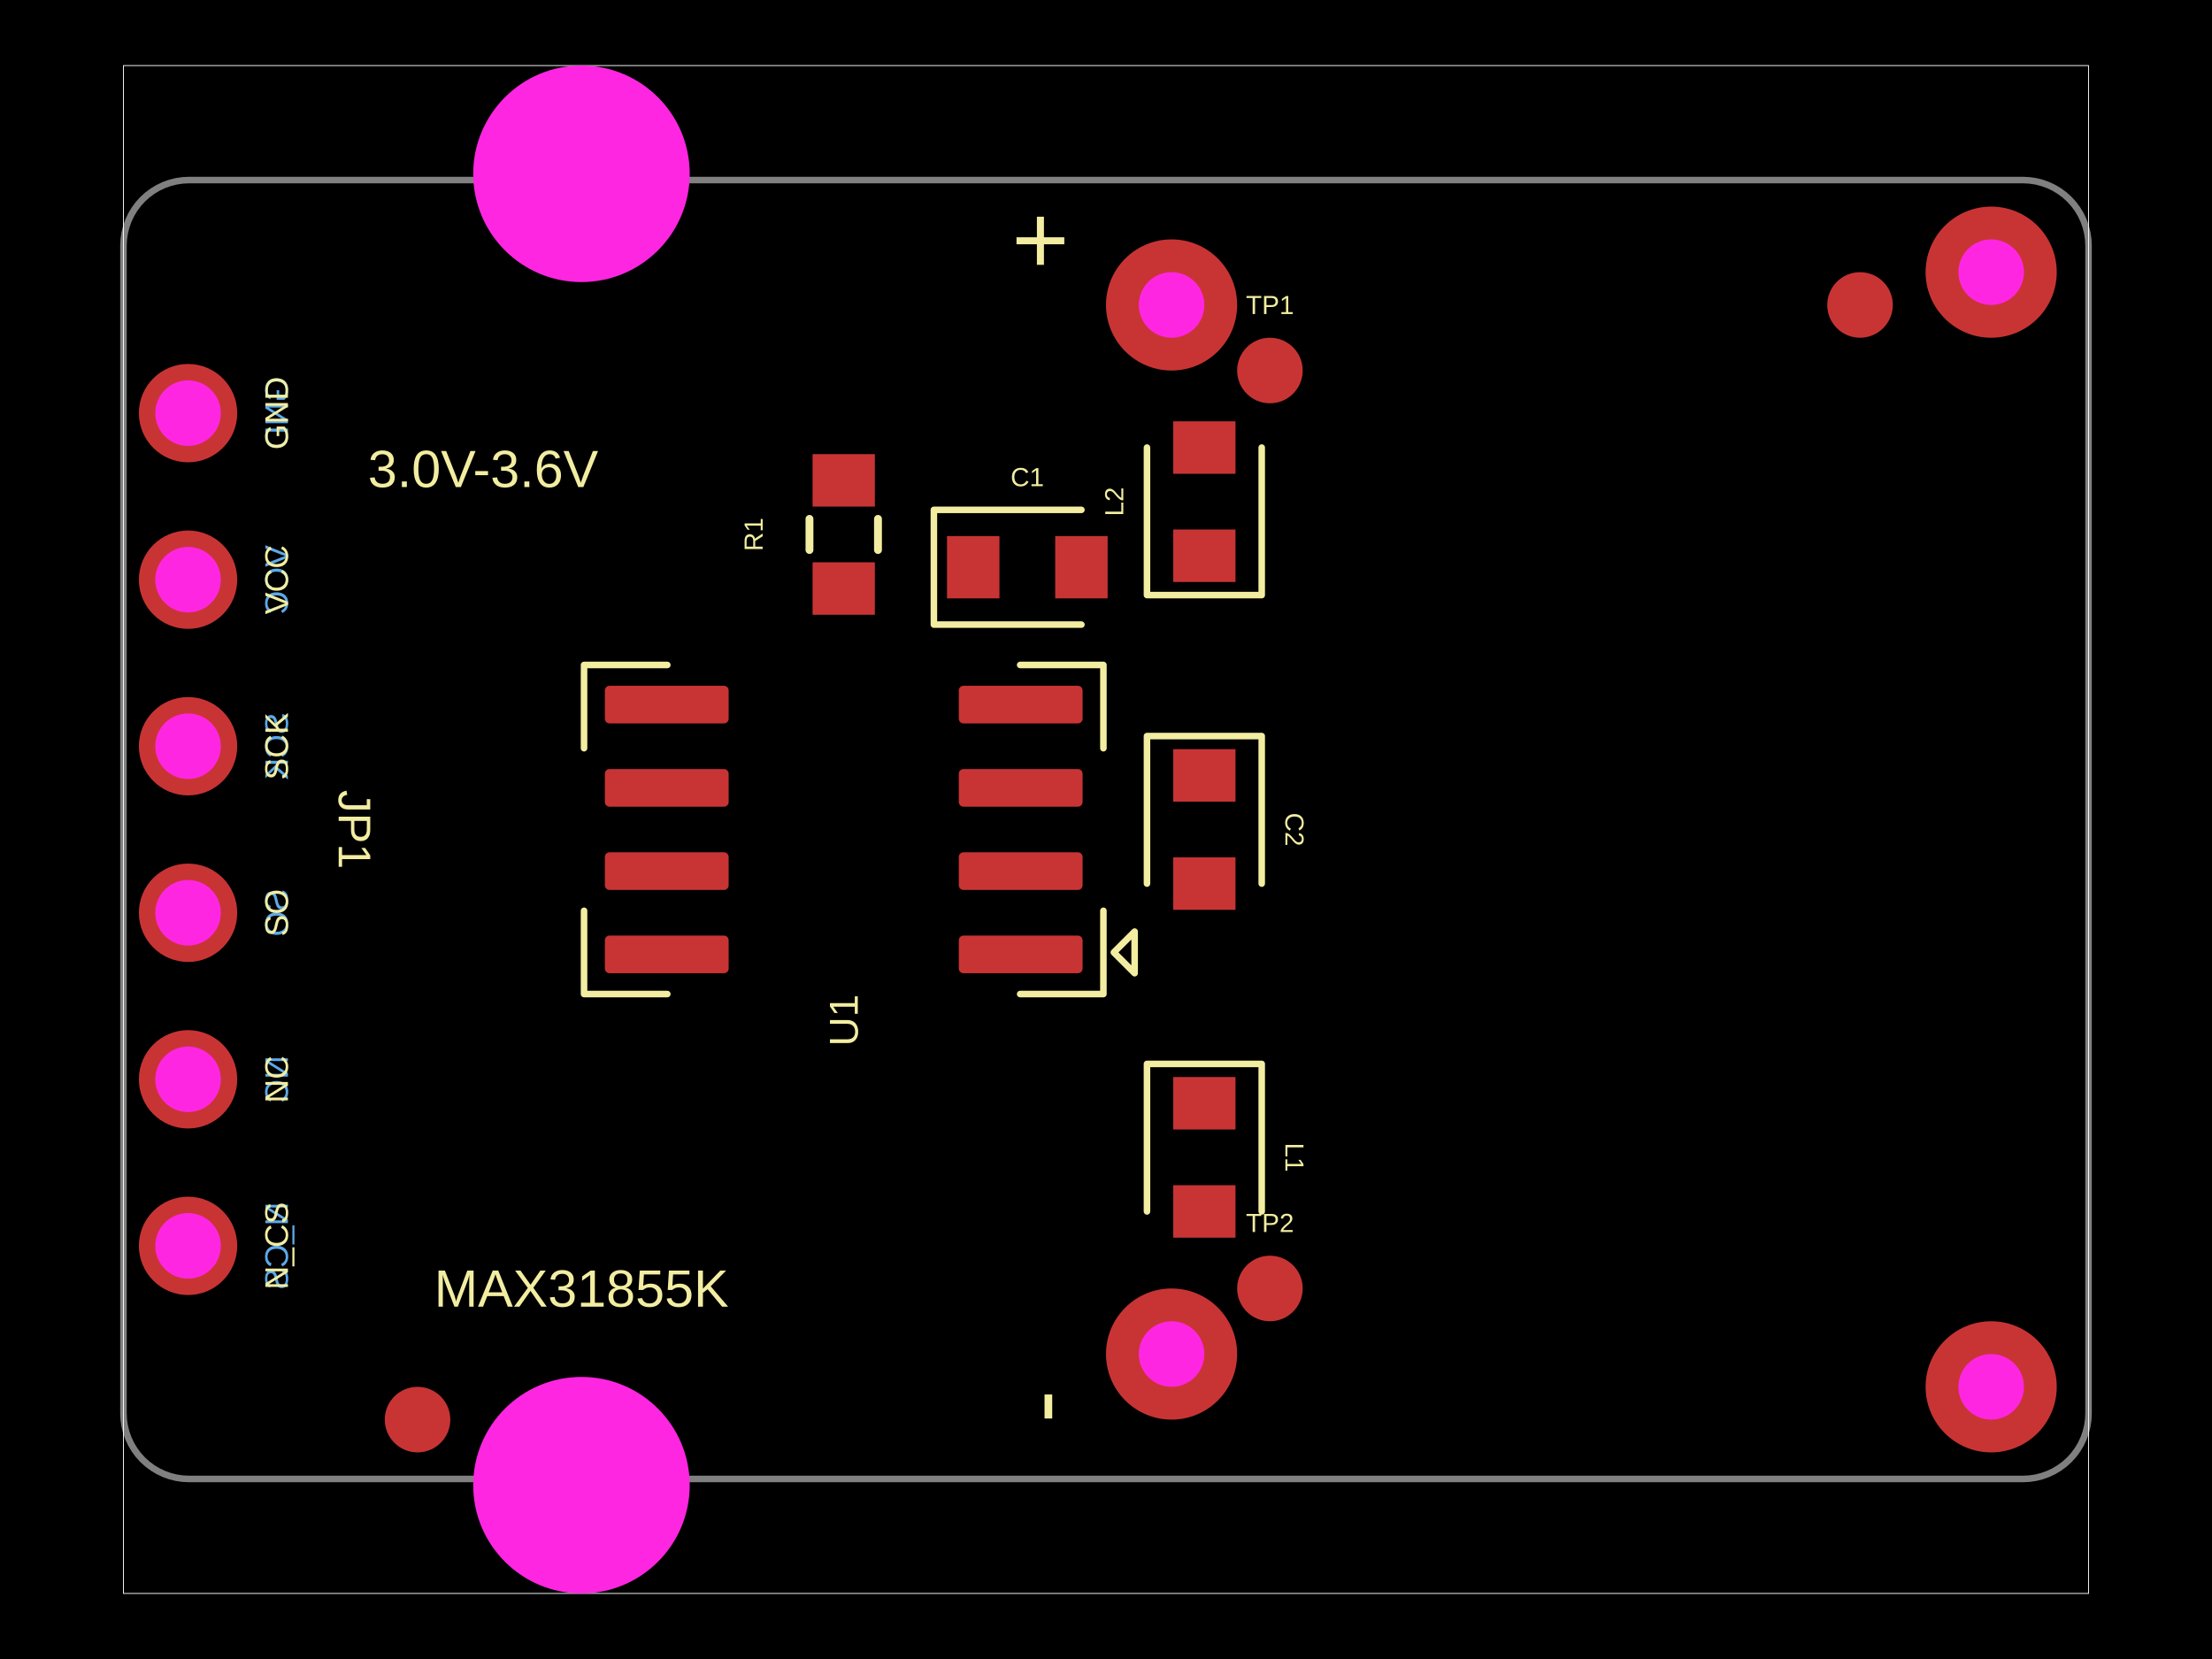
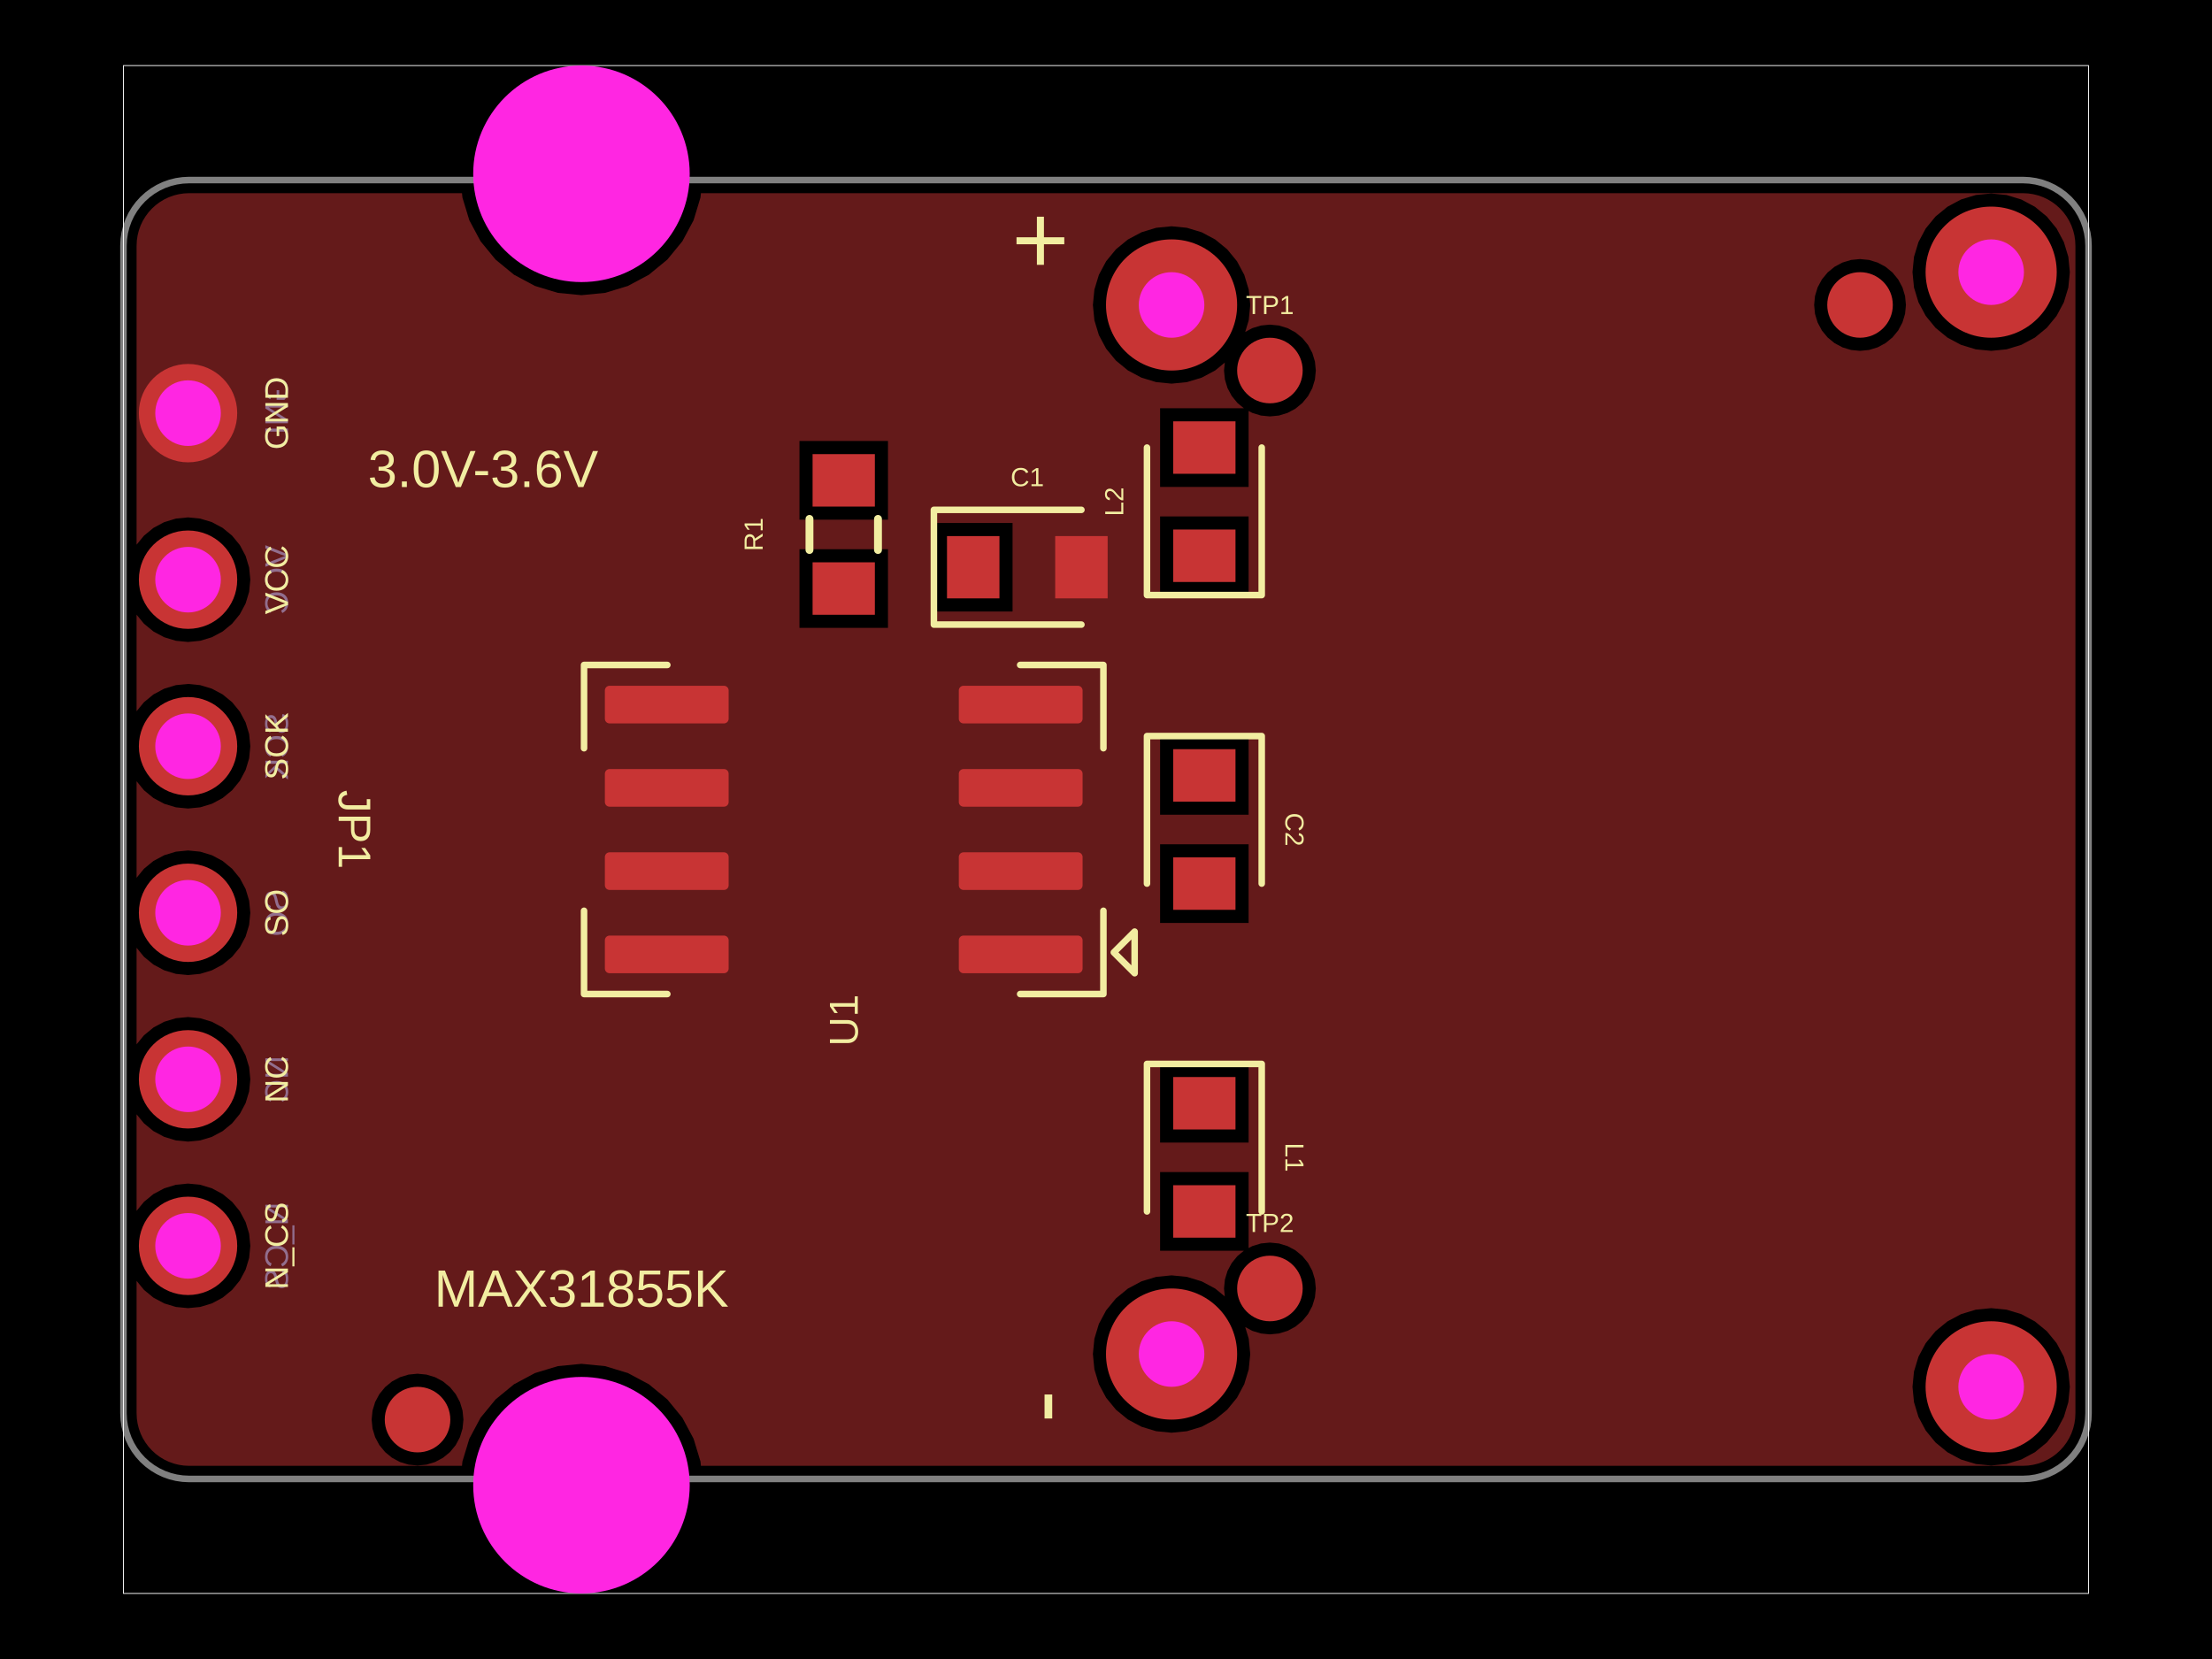
<svg xmlns="http://www.w3.org/2000/svg" width="800" height="600">
  <style />
  <rect class="boundary" x="0" y="0" fill="#000" width="800" height="600" data-type="pcb_background" data-pcb-layer="global" />
  <rect class="pcb-boundary" fill="none" stroke="#fff" stroke-width="0.3" x="44.653" y="23.714" width="710.695" height="552.573" data-type="pcb_boundary" data-pcb-layer="global" />
  <path class="pcb-board" d="M 68.366 534.883 L 731.634 534.883 L 733.958 534.768 L 736.26 534.427 L 738.518 533.862 L 740.709 533.078 L 742.812 532.083 L 744.808 530.886 L 746.678 529.5 L 748.402 527.937 L 749.965 526.213 L 751.351 524.344 L 752.547 522.348 L 753.542 520.244 L 754.326 518.053 L 754.892 515.795 L 755.233 513.493 L 755.347 511.169 L 755.347 88.831 L 755.233 86.507 L 754.892 84.205 L 754.326 81.947 L 753.542 79.756 L 752.547 77.652 L 751.351 75.656 L 749.965 73.787 L 748.402 72.063 L 746.678 70.5 L 744.808 69.114 L 742.812 67.917 L 740.709 66.922 L 738.518 66.138 L 736.26 65.573 L 733.958 65.232 L 731.634 65.117 L 68.366 65.117 L 66.042 65.232 L 63.74 65.573 L 61.482 66.138 L 59.291 66.922 L 57.188 67.917 L 55.192 69.114 L 53.322 70.5 L 51.598 72.063 L 50.035 73.787 L 48.649 75.656 L 47.453 77.652 L 46.458 79.756 L 45.674 81.947 L 45.108 84.205 L 44.767 86.507 L 44.653 88.831 L 44.653 511.169 L 44.767 513.493 L 45.108 515.795 L 45.674 518.053 L 46.458 520.244 L 47.453 522.348 L 48.649 524.344 L 50.035 526.213 L 51.598 527.937 L 53.322 529.5 L 55.192 530.886 L 57.188 532.083 L 59.291 533.078 L 61.482 533.862 L 63.74 534.427 L 66.042 534.768 L 68.366 534.883 Z" fill="none" stroke="rgba(255, 255, 255, 0.5)" stroke-width="2.371" data-type="pcb_board" data-pcb-layer="board" />
  <text x="0" y="0" dx="0" dy="0" fill="#5da9e9" font-family="Arial, sans-serif" font-size="11.857" text-anchor="middle" dominant-baseline="central" transform="matrix(-6.123233995736766e-17,1,1,6.123233995736766e-17,100.0237,149.419)" class="pcb-silkscreen-text pcb-silkscreen-bottom" data-pcb-silkscreen-text-id="pcb_silkscreen_text_3" stroke="none" data-type="pcb_silkscreen_text" data-pcb-layer="bottom">GND</text>
  <text x="0" y="0" dx="0" dy="0" fill="#5da9e9" font-family="Arial, sans-serif" font-size="11.857" text-anchor="middle" dominant-baseline="central" transform="matrix(-6.123233995736766e-17,1,1,6.123233995736766e-17,100.0237,209.6514)" class="pcb-silkscreen-text pcb-silkscreen-bottom" data-pcb-silkscreen-text-id="pcb_silkscreen_text_5" stroke="none" data-type="pcb_silkscreen_text" data-pcb-layer="bottom">VCC</text>
  <text x="0" y="0" dx="0" dy="0" fill="#5da9e9" font-family="Arial, sans-serif" font-size="11.857" text-anchor="middle" dominant-baseline="central" transform="matrix(-6.123233995736766e-17,1,1,6.123233995736766e-17,100.0237,269.8838)" class="pcb-silkscreen-text pcb-silkscreen-bottom" data-pcb-silkscreen-text-id="pcb_silkscreen_text_7" stroke="none" data-type="pcb_silkscreen_text" data-pcb-layer="bottom">SCK</text>
  <text x="0" y="0" dx="0" dy="0" fill="#5da9e9" font-family="Arial, sans-serif" font-size="11.857" text-anchor="middle" dominant-baseline="central" transform="matrix(-6.123233995736766e-17,1,1,6.123233995736766e-17,100.0237,330.1162)" class="pcb-silkscreen-text pcb-silkscreen-bottom" data-pcb-silkscreen-text-id="pcb_silkscreen_text_9" stroke="none" data-type="pcb_silkscreen_text" data-pcb-layer="bottom">SO</text>
  <text x="0" y="0" dx="0" dy="0" fill="#5da9e9" font-family="Arial, sans-serif" font-size="11.857" text-anchor="middle" dominant-baseline="central" transform="matrix(-6.123233995736766e-17,1,1,6.123233995736766e-17,100.0237,390.3486)" class="pcb-silkscreen-text pcb-silkscreen-bottom" data-pcb-silkscreen-text-id="pcb_silkscreen_text_11" stroke="none" data-type="pcb_silkscreen_text" data-pcb-layer="bottom">NC</text>
  <text x="0" y="0" dx="0" dy="0" fill="#5da9e9" font-family="Arial, sans-serif" font-size="11.857" text-anchor="middle" dominant-baseline="central" transform="matrix(-6.123233995736766e-17,1,1,6.123233995736766e-17,100.0237,450.581)" class="pcb-silkscreen-text pcb-silkscreen-bottom" data-pcb-silkscreen-text-id="pcb_silkscreen_text_13" stroke="none" data-type="pcb_silkscreen_text" data-pcb-layer="bottom">N_CS</text>
  <rect class="pcb-pad" fill="rgb(200, 52, 52)" x="342.495" y="193.882" width="18.971" height="22.528" data-type="pcb_smtpad" data-pcb-layer="top" data-pad-name="C1.pin1" data-pad-net-name="VCC" />
  <rect class="pcb-pad" fill="rgb(200, 52, 52)" x="381.622" y="193.882" width="18.971" height="22.528" data-type="pcb_smtpad" data-pcb-layer="top" data-pad-name="C1.pin2" data-pad-net-name="GND" />
  <rect class="pcb-pad" fill="rgb(200, 52, 52)" x="424.306" y="270.951" width="22.528" height="18.971" data-type="pcb_smtpad" data-pcb-layer="top" data-pad-name="C2.pin1" />
  <rect class="pcb-pad" fill="rgb(200, 52, 52)" x="424.306" y="310.078" width="22.528" height="18.971" data-type="pcb_smtpad" data-pcb-layer="top" data-pad-name="C2.pin2" />
  <rect class="pcb-pad" fill="rgb(200, 52, 52)" x="-22.386" y="-6.806" width="44.771" height="13.612" transform="translate(369.1487 345.1743) rotate(-180)" data-type="pcb_smtpad" data-pcb-layer="top" data-pad-name="U1.GND" data-pad-net-name="GND" rx="1.701" ry="1.701" />
  <rect class="pcb-pad" fill="rgb(200, 52, 52)" x="-22.386" y="-6.806" width="44.771" height="13.612" transform="translate(369.1487 315.0581) rotate(-180)" data-type="pcb_smtpad" data-pcb-layer="top" data-pad-name="U1.T_NEG" rx="1.701" ry="1.701" />
  <rect class="pcb-pad" fill="rgb(200, 52, 52)" x="-22.386" y="-6.806" width="44.771" height="13.612" transform="translate(369.1487 284.9419) rotate(-180)" data-type="pcb_smtpad" data-pcb-layer="top" data-pad-name="U1.T_POS" rx="1.701" ry="1.701" />
  <rect class="pcb-pad" fill="rgb(200, 52, 52)" x="-22.386" y="-6.806" width="44.771" height="13.612" transform="translate(369.1487 254.8257) rotate(-180)" data-type="pcb_smtpad" data-pcb-layer="top" data-pad-name="U1.VCC" data-pad-net-name="VCC" rx="1.701" ry="1.701" />
  <rect class="pcb-pad" fill="rgb(200, 52, 52)" x="-22.386" y="-6.806" width="44.771" height="13.612" transform="translate(241.143 254.8257) rotate(-180)" data-type="pcb_smtpad" data-pcb-layer="top" data-pad-name="U1.SCK" rx="1.701" ry="1.701" />
  <rect class="pcb-pad" fill="rgb(200, 52, 52)" x="-22.386" y="-6.806" width="44.771" height="13.612" transform="translate(241.143 284.9419) rotate(-180)" data-type="pcb_smtpad" data-pcb-layer="top" data-pad-name="U1.CS" rx="1.701" ry="1.701" />
  <rect class="pcb-pad" fill="rgb(200, 52, 52)" x="-22.386" y="-6.806" width="44.771" height="13.612" transform="translate(241.143 315.0581) rotate(-180)" data-type="pcb_smtpad" data-pcb-layer="top" data-pad-name="U1.SO" rx="1.701" ry="1.701" />
  <rect class="pcb-pad" fill="rgb(200, 52, 52)" x="-22.386" y="-6.806" width="44.771" height="13.612" transform="translate(241.143 345.1743) rotate(-180)" data-type="pcb_smtpad" data-pcb-layer="top" data-pad-name="U1.DNC" rx="1.701" ry="1.701" />
  <circle class="pcb-pad" fill="rgb(200, 52, 52)" cx="459.284" cy="134.005" r="11.857" data-type="pcb_smtpad" data-pcb-layer="top" data-pad-name="TP1.pin1" />
  <circle class="pcb-pad" fill="rgb(200, 52, 52)" cx="459.284" cy="465.995" r="11.857" data-type="pcb_smtpad" data-pcb-layer="top" data-pad-name="TP2.pin1" />
  <rect class="pcb-pad" fill="rgb(200, 52, 52)" x="424.306" y="389.519" width="22.528" height="18.971" data-type="pcb_smtpad" data-pcb-layer="top" data-pad-name="L1.pin1" />
  <rect class="pcb-pad" fill="rgb(200, 52, 52)" x="424.306" y="428.646" width="22.528" height="18.971" data-type="pcb_smtpad" data-pcb-layer="top" data-pad-name="L1.pin2" />
  <rect class="pcb-pad" fill="rgb(200, 52, 52)" x="424.306" y="191.511" width="22.528" height="18.971" data-type="pcb_smtpad" data-pcb-layer="top" data-pad-name="L2.pin1" />
  <rect class="pcb-pad" fill="rgb(200, 52, 52)" x="424.306" y="152.383" width="22.528" height="18.971" data-type="pcb_smtpad" data-pcb-layer="top" data-pad-name="L2.pin2" />
  <rect class="pcb-pad" fill="rgb(200, 52, 52)" x="293.882" y="203.367" width="22.528" height="18.971" data-type="pcb_smtpad" data-pcb-layer="top" data-pad-name="R1.pin1" />
  <rect class="pcb-pad" fill="rgb(200, 52, 52)" x="293.882" y="164.24" width="22.528" height="18.971" data-type="pcb_smtpad" data-pcb-layer="top" data-pad-name="R1.pin2" data-pad-net-name="VCC" />
  <circle class="pcb-pad" fill="rgb(200, 52, 52)" cx="151.008" cy="513.422" r="11.857" data-type="pcb_smtpad" data-pcb-layer="top" />
  <circle class="pcb-pad" fill="rgb(200, 52, 52)" cx="672.706" cy="110.292" r="11.857" data-type="pcb_smtpad" data-pcb-layer="top" />
+   <path class="pcb-copper-pour pcb-copper-pour-brep" d="M 167.087 530.14 L 68.482 530.14 L 66.507 530.043 L 64.666 529.77 L 62.861 529.318 L 61.109 528.691 L 59.426 527.895 L 57.83 526.938 L 56.335 525.829 L 54.956 524.579 L 53.706 523.2 L 52.597 521.705 L 51.64 520.109 L 50.845 518.427 L 50.218 516.674 L 49.765 514.869 L 49.492 513.028 L 49.395 511.053 L 49.395 463.238 L 52.081 466.511 L 55.495 469.312 L 59.389 471.394 L 63.615 472.676 L 68.01 473.109 L 72.405 472.676 L 76.631 471.394 L 80.526 469.312 L 83.94 466.511 L 86.742 463.097 L 88.823 459.202 L 90.105 454.976 L 90.538 450.581 L 90.105 446.186 L 88.823 441.96 L 86.742 438.065 L 83.94 434.651 L 80.526 431.85 L 76.631 429.768 L 72.405 428.486 L 68.01 428.053 L 63.615 428.486 L 59.389 429.768 L 55.495 431.85 L 52.081 434.651 L 49.395 437.924 L 49.395 403.006 L 52.081 406.278 L 55.495 409.08 L 59.389 411.162 L 63.615 412.444 L 68.01 412.876 L 72.405 412.444 L 76.631 411.162 L 80.526 409.08 L 83.94 406.278 L 86.742 402.864 L 88.823 398.97 L 90.105 394.744 L 90.538 390.349 L 90.105 385.954 L 88.823 381.728 L 86.742 377.833 L 83.94 374.419 L 80.526 371.617 L 76.631 369.536 L 72.405 368.254 L 68.01 367.821 L 63.615 368.254 L 59.389 369.536 L 55.495 371.617 L 52.081 374.419 L 49.395 377.691 L 49.395 342.773 L 52.081 346.046 L 55.495 348.847 L 59.389 350.929 L 63.615 352.211 L 68.01 352.644 L 72.405 352.211 L 76.631 350.929 L 80.526 348.847 L 83.94 346.046 L 86.742 342.632 L 88.823 338.737 L 90.105 334.511 L 90.538 330.116 L 90.105 325.721 L 88.823 321.495 L 86.742 317.6 L 83.94 314.187 L 80.526 311.385 L 76.631 309.303 L 72.405 308.021 L 68.01 307.588 L 63.615 308.021 L 59.389 309.303 L 55.495 311.385 L 52.081 314.187 L 49.395 317.459 L 49.395 282.541 L 52.081 285.813 L 55.495 288.615 L 59.389 290.697 L 63.615 291.979 L 68.01 292.412 L 72.405 291.979 L 76.631 290.697 L 80.526 288.615 L 83.94 285.813 L 86.742 282.4 L 88.823 278.505 L 90.105 274.279 L 90.538 269.884 L 90.105 265.489 L 88.823 261.263 L 86.742 257.368 L 83.94 253.954 L 80.526 251.153 L 76.631 249.071 L 72.405 247.789 L 68.01 247.356 L 63.615 247.789 L 59.389 249.071 L 55.495 251.153 L 52.081 253.954 L 49.395 257.227 L 49.395 222.309 L 52.081 225.581 L 55.495 228.383 L 59.389 230.464 L 63.615 231.746 L 68.01 232.179 L 72.405 231.746 L 76.631 230.464 L 80.526 228.383 L 83.94 225.581 L 86.742 222.167 L 88.823 218.272 L 90.105 214.046 L 90.538 209.651 L 90.105 205.256 L 88.823 201.03 L 86.742 197.136 L 83.94 193.722 L 80.526 190.92 L 76.631 188.838 L 72.405 187.556 L 68.01 187.124 L 63.615 187.556 L 59.389 188.838 L 55.495 190.92 L 52.081 193.722 L 49.395 196.994 L 49.395 88.947 L 49.492 86.972 L 49.765 85.131 L 50.218 83.326 L 50.845 81.573 L 51.64 79.891 L 52.597 78.295 L 53.706 76.8 L 54.956 75.421 L 56.335 74.171 L 57.83 73.062 L 59.426 72.105 L 61.109 71.309 L 62.861 70.682 L 64.666 70.23 L 66.507 69.957 L 68.482 69.86 L 167.087 69.86 L 167.241 71.428 L 169.739 79.662 L 173.795 87.251 L 179.254 93.902 L 185.906 99.361 L 193.494 103.417 L 201.728 105.915 L 210.292 106.758 L 218.855 105.915 L 227.089 103.417 L 234.678 99.361 L 241.329 93.902 L 246.788 87.251 L 250.844 79.662 L 253.342 71.428 L 253.496 69.86 L 731.518 69.86 L 733.493 69.957 L 735.334 70.23 L 737.139 70.682 L 738.891 71.309 L 740.574 72.105 L 742.17 73.062 L 743.665 74.171 L 745.044 75.421 L 746.294 76.8 L 747.403 78.295 L 748.36 79.891 L 749.155 81.573 L 749.782 83.326 L 750.235 85.131 L 750.508 86.972 L 750.605 88.947 L 750.605 511.053 L 750.508 513.028 L 750.235 514.869 L 749.782 516.674 L 749.155 518.427 L 748.36 520.109 L 747.403 521.705 L 746.294 523.2 L 745.044 524.579 L 743.665 525.829 L 742.17 526.938 L 740.574 527.895 L 738.891 528.691 L 737.139 529.318 L 735.334 529.77 L 733.493 530.043 L 731.518 530.14 L 253.496 530.14 L 253.342 528.572 L 250.844 520.338 L 246.788 512.749 L 241.329 506.098 L 234.678 500.639 L 227.089 496.583 L 218.855 494.085 L 210.292 493.242 L 201.728 494.085 L 193.494 496.583 L 185.906 500.639 L 179.254 506.098 L 173.795 512.749 L 169.739 520.338 L 167.241 528.572 L 167.087 530.14 Z M 720.133 126.891 L 725.684 126.344 L 731.023 124.725 L 735.942 122.095 L 740.254 118.557 L 743.793 114.244 L 746.423 109.325 L 748.042 103.986 L 748.589 98.435 L 748.042 92.883 L 746.423 87.545 L 743.793 82.625 L 740.254 78.313 L 735.942 74.774 L 731.023 72.145 L 725.684 70.525 L 720.133 69.979 L 714.581 70.525 L 709.243 72.145 L 704.323 74.774 L 700.011 78.313 L 696.472 82.625 L 693.843 87.545 L 692.223 92.883 L 691.677 98.435 L 692.223 103.986 L 693.843 109.325 L 696.472 114.244 L 700.011 118.557 L 704.323 122.095 L 709.243 124.725 L 714.581 126.344 L 720.133 126.891 Z M 419.564 176.097 L 451.577 176.097 L 451.577 148.617 L 452.932 149.341 L 456.045 150.286 L 459.284 150.605 L 462.522 150.286 L 465.636 149.341 L 468.506 147.807 L 471.021 145.743 L 473.086 143.227 L 474.62 140.358 L 475.564 137.244 L 475.883 134.005 L 475.564 130.767 L 474.62 127.653 L 473.086 124.783 L 471.021 122.268 L 468.506 120.203 L 465.636 118.669 L 462.522 117.725 L 459.284 117.406 L 456.045 117.725 L 452.932 118.669 L 450.347 120.051 L 451.623 115.843 L 452.17 110.292 L 451.623 104.74 L 450.004 99.402 L 447.374 94.482 L 443.835 90.17 L 439.523 86.631 L 434.603 84.002 L 429.265 82.382 L 423.714 81.835 L 418.162 82.382 L 412.824 84.002 L 407.904 86.631 L 403.592 90.17 L 400.053 94.482 L 397.423 99.402 L 395.804 104.74 L 395.257 110.292 L 395.804 115.843 L 397.423 121.181 L 400.053 126.101 L 403.592 130.413 L 407.904 133.952 L 412.824 136.582 L 418.162 138.201 L 423.714 138.748 L 429.265 138.201 L 434.603 136.582 L 439.523 133.952 L 442.968 131.125 L 442.684 134.005 L 443.003 137.244 L 443.948 140.358 L 445.482 143.227 L 447.546 145.743 L 449.859 147.641 L 419.564 147.641 L 419.564 176.097 Z M 672.706 126.891 L 675.944 126.572 L 679.058 125.628 L 681.928 124.094 L 684.443 122.029 L 686.508 119.514 L 688.042 116.644 L 688.986 113.53 L 689.305 110.292 L 688.986 107.053 L 688.042 103.939 L 686.508 101.07 L 684.443 98.554 L 681.928 96.49 L 679.058 94.956 L 675.944 94.011 L 672.706 93.692 L 669.467 94.011 L 666.353 94.956 L 663.484 96.49 L 660.968 98.554 L 658.904 101.07 L 657.37 103.939 L 656.425 107.053 L 656.106 110.292 L 656.425 113.53 L 657.37 116.644 L 658.904 119.514 L 660.968 122.029 L 663.484 124.094 L 666.353 125.628 L 669.467 126.572 L 672.706 126.891 Z M 289.139 187.954 L 321.152 187.954 L 321.152 159.497 L 289.139 159.497 L 289.139 187.954 Z M 419.564 215.224 L 451.577 215.224 L 451.577 186.768 L 419.564 186.768 L 419.564 215.224 Z M 337.752 221.152 L 366.208 221.152 L 366.208 189.139 L 337.752 189.139 L 337.752 221.152 Z M 289.139 227.081 L 321.152 227.081 L 321.152 198.625 L 289.139 198.625 L 289.139 227.081 Z M 419.564 294.664 L 451.577 294.664 L 451.577 266.208 L 419.564 266.208 L 419.564 294.664 Z M 419.564 333.792 L 451.577 333.792 L 451.577 305.336 L 419.564 305.336 L 419.564 333.792 Z M 419.564 413.232 L 451.577 413.232 L 451.577 384.776 L 419.564 384.776 L 419.564 413.232 Z M 423.714 518.165 L 429.265 517.618 L 434.603 515.998 L 439.523 513.369 L 443.835 509.83 L 447.374 505.518 L 450.004 500.598 L 451.623 495.26 L 452.17 489.708 L 451.623 484.157 L 450.347 479.949 L 452.932 481.331 L 456.045 482.275 L 459.284 482.594 L 462.522 482.275 L 465.636 481.331 L 468.506 479.797 L 471.021 477.732 L 473.086 475.217 L 474.62 472.347 L 475.564 469.233 L 475.883 465.995 L 475.564 462.756 L 474.62 459.642 L 473.086 456.773 L 471.021 454.257 L 468.506 452.193 L 465.636 450.659 L 462.522 449.714 L 459.284 449.395 L 456.045 449.714 L 452.932 450.659 L 451.577 451.383 L 451.577 423.903 L 419.564 423.903 L 419.564 452.359 L 449.859 452.359 L 447.546 454.257 L 445.482 456.773 L 443.948 459.642 L 443.003 462.756 L 442.684 465.995 L 442.968 468.875 L 439.523 466.048 L 434.603 463.418 L 429.265 461.799 L 423.714 461.252 L 418.162 461.799 L 412.824 463.418 L 407.904 466.048 L 403.592 469.587 L 400.053 473.899 L 397.423 478.819 L 395.804 484.157 L 395.257 489.708 L 395.804 495.26 L 397.423 500.598 L 400.053 505.518 L 403.592 509.83 L 407.904 513.369 L 412.824 515.998 L 418.162 517.618 L 423.714 518.165 Z M 720.133 530.021 L 725.684 529.475 L 731.023 527.855 L 735.942 525.226 L 740.254 521.687 L 743.793 517.375 L 746.423 512.455 L 748.042 507.117 L 748.589 501.565 L 748.042 496.014 L 746.423 490.675 L 743.793 485.756 L 740.254 481.443 L 735.942 477.905 L 731.023 475.275 L 725.684 473.656 L 720.133 473.109 L 714.581 473.656 L 709.243 475.275 L 704.323 477.905 L 700.011 481.443 L 696.472 485.756 L 693.843 490.675 L 692.223 496.014 L 691.677 501.565 L 692.223 507.117 L 693.843 512.455 L 696.472 517.375 L 700.011 521.687 L 704.323 525.226 L 709.243 527.855 L 714.581 529.475 L 720.133 530.021 Z M 151.008 530.021 L 154.246 529.702 L 157.36 528.758 L 160.23 527.224 L 162.745 525.159 L 164.81 522.644 L 166.344 519.774 L 167.288 516.66 L 167.607 513.422 L 167.288 510.183 L 166.344 507.07 L 164.81 504.2 L 162.745 501.684 L 160.23 499.62 L 157.36 498.086 L 154.246 497.141 L 151.008 496.822 L 147.769 497.141 L 144.655 498.086 L 141.786 499.62 L 139.27 501.684 L 137.206 504.2 L 135.672 507.07 L 134.727 510.183 L 134.408 513.422 L 134.727 516.66 L 135.672 519.774 L 137.206 522.644 L 139.27 525.159 L 141.786 527.224 L 144.655 528.758 L 147.769 529.702 L 151.008 530.021 Z" fill="rgb(200, 52, 52)" fill-rule="evenodd" fill-opacity="0.5" data-type="pcb_copper_pour" data-pcb-layer="top" />
  <path class="pcb-silkscreen pcb-silkscreen-top" d="M 391.107 184.396 L 337.752 184.396 L 337.752 225.895 L 391.107 225.895" fill="none" stroke="#f2eda1" stroke-width="2.371" stroke-linecap="round" stroke-linejoin="round" data-pcb-component-id="pcb_component_0" data-pcb-silkscreen-path-id="pcb_silkscreen_path_0" data-type="pcb_silkscreen_path" data-pcb-layer="top" />
  <text x="0" y="0" dx="0" dy="0" fill="#f2eda1" font-family="Arial, sans-serif" font-size="9.485" text-anchor="middle" dominant-baseline="central" transform="matrix(1,0,0,1,371.5438,172.5397)" class="pcb-silkscreen-text pcb-silkscreen-top" data-pcb-silkscreen-text-id="pcb_silkscreen_text_0" stroke="none" data-type="pcb_silkscreen_text" data-pcb-layer="top">C1</text>
  <path class="pcb-silkscreen pcb-silkscreen-top" d="M 456.32 319.564 L 456.32 266.208 L 414.821 266.208 L 414.821 319.564" fill="none" stroke="#f2eda1" stroke-width="2.371" stroke-linecap="round" stroke-linejoin="round" data-pcb-component-id="pcb_component_1" data-pcb-silkscreen-path-id="pcb_silkscreen_path_1" data-type="pcb_silkscreen_path" data-pcb-layer="top" />
  <text x="0" y="0" dx="0" dy="0" fill="#f2eda1" font-family="Arial, sans-serif" font-size="9.485" text-anchor="middle" dominant-baseline="central" transform="matrix(-1.8369701987210297e-16,1,-1,-1.8369701987210297e-16,468.1764,300)" class="pcb-silkscreen-text pcb-silkscreen-top" data-pcb-silkscreen-text-id="pcb_silkscreen_text_1" stroke="none" data-type="pcb_silkscreen_text" data-pcb-layer="top">C2</text>
  <text x="0" y="0" dx="0" dy="0" fill="#f2eda1" font-family="Arial, sans-serif" font-size="11.857" text-anchor="middle" dominant-baseline="central" transform="matrix(6.123233995736766e-17,-1,1,6.123233995736766e-17,100.0237,149.419)" class="pcb-silkscreen-text pcb-silkscreen-top" data-pcb-silkscreen-text-id="pcb_silkscreen_text_2" stroke="none" data-type="pcb_silkscreen_text" data-pcb-layer="top">GND</text>
  <text x="0" y="0" dx="0" dy="0" fill="#f2eda1" font-family="Arial, sans-serif" font-size="11.857" text-anchor="middle" dominant-baseline="central" transform="matrix(6.123233995736766e-17,-1,1,6.123233995736766e-17,100.0237,209.6514)" class="pcb-silkscreen-text pcb-silkscreen-top" data-pcb-silkscreen-text-id="pcb_silkscreen_text_4" stroke="none" data-type="pcb_silkscreen_text" data-pcb-layer="top">VCC</text>
  <text x="0" y="0" dx="0" dy="0" fill="#f2eda1" font-family="Arial, sans-serif" font-size="11.857" text-anchor="middle" dominant-baseline="central" transform="matrix(6.123233995736766e-17,-1,1,6.123233995736766e-17,100.0237,269.8838)" class="pcb-silkscreen-text pcb-silkscreen-top" data-pcb-silkscreen-text-id="pcb_silkscreen_text_6" stroke="none" data-type="pcb_silkscreen_text" data-pcb-layer="top">SCK</text>
  <text x="0" y="0" dx="0" dy="0" fill="#f2eda1" font-family="Arial, sans-serif" font-size="11.857" text-anchor="middle" dominant-baseline="central" transform="matrix(6.123233995736766e-17,-1,1,6.123233995736766e-17,100.0237,330.1162)" class="pcb-silkscreen-text pcb-silkscreen-top" data-pcb-silkscreen-text-id="pcb_silkscreen_text_8" stroke="none" data-type="pcb_silkscreen_text" data-pcb-layer="top">SO</text>
  <text x="0" y="0" dx="0" dy="0" fill="#f2eda1" font-family="Arial, sans-serif" font-size="11.857" text-anchor="middle" dominant-baseline="central" transform="matrix(6.123233995736766e-17,-1,1,6.123233995736766e-17,100.0237,390.3486)" class="pcb-silkscreen-text pcb-silkscreen-top" data-pcb-silkscreen-text-id="pcb_silkscreen_text_10" stroke="none" data-type="pcb_silkscreen_text" data-pcb-layer="top">NC</text>
  <text x="0" y="0" dx="0" dy="0" fill="#f2eda1" font-family="Arial, sans-serif" font-size="11.857" text-anchor="middle" dominant-baseline="central" transform="matrix(6.123233995736766e-17,-1,1,6.123233995736766e-17,100.0237,450.581)" class="pcb-silkscreen-text pcb-silkscreen-top" data-pcb-silkscreen-text-id="pcb_silkscreen_text_12" stroke="none" data-type="pcb_silkscreen_text" data-pcb-layer="top">N_CS</text>
  <text x="0" y="0" dx="0" dy="0" fill="#f2eda1" font-family="Arial, sans-serif" font-size="16.599" text-anchor="middle" dominant-baseline="central" transform="matrix(-1.8369701987210297e-16,1,-1,-1.8369701987210297e-16,128.2428,300)" class="pcb-silkscreen-text pcb-silkscreen-top" data-pcb-silkscreen-text-id="pcb_silkscreen_text_14" stroke="none" data-type="pcb_silkscreen_text" data-pcb-layer="top">JP1</text>
  <text x="0" y="0" dx="0" dy="0" fill="#f2eda1" font-family="Arial, sans-serif" font-size="14.661" text-anchor="middle" dominant-baseline="central" transform="matrix(6.123233995736766e-17,-1,1,6.123233995736766e-17,305.1458,368.9945)" class="pcb-silkscreen-text pcb-silkscreen-top" data-pcb-silkscreen-text-id="pcb_silkscreen_text_15" stroke="none" data-type="pcb_silkscreen_text" data-pcb-layer="top">U1</text>
  <path class="pcb-silkscreen pcb-silkscreen-top" d="M 368.947 359.509 L 399.063 359.509 L 399.063 329.393" fill="none" stroke="#f2eda1" stroke-width="2.371" stroke-linecap="round" stroke-linejoin="round" data-pcb-component-id="pcb_component_3" data-pcb-silkscreen-path-id="pcb_silkscreen_path_2" data-type="pcb_silkscreen_path" data-pcb-layer="top" />
  <path class="pcb-silkscreen pcb-silkscreen-top" d="M 241.345 359.509 L 211.228 359.509 L 211.228 329.393" fill="none" stroke="#f2eda1" stroke-width="2.371" stroke-linecap="round" stroke-linejoin="round" data-pcb-component-id="pcb_component_3" data-pcb-silkscreen-path-id="pcb_silkscreen_path_3" data-type="pcb_silkscreen_path" data-pcb-layer="top" />
  <path class="pcb-silkscreen pcb-silkscreen-top" d="M 368.947 240.491 L 399.063 240.491 L 399.063 270.607" fill="none" stroke="#f2eda1" stroke-width="2.371" stroke-linecap="round" stroke-linejoin="round" data-pcb-component-id="pcb_component_3" data-pcb-silkscreen-path-id="pcb_silkscreen_path_4" data-type="pcb_silkscreen_path" data-pcb-layer="top" />
  <path class="pcb-silkscreen pcb-silkscreen-top" d="M 241.345 240.491 L 211.228 240.491 L 211.228 270.607" fill="none" stroke="#f2eda1" stroke-width="2.371" stroke-linecap="round" stroke-linejoin="round" data-pcb-component-id="pcb_component_3" data-pcb-silkscreen-path-id="pcb_silkscreen_path_5" data-type="pcb_silkscreen_path" data-pcb-layer="top" />
  <path class="pcb-silkscreen pcb-silkscreen-top" d="M 402.828 344.451 L 410.357 351.98 L 410.357 336.922 L 402.828 344.451 Z" fill="none" stroke="#f2eda1" stroke-width="2.371" stroke-linecap="round" stroke-linejoin="round" data-pcb-component-id="pcb_component_3" data-pcb-silkscreen-path-id="pcb_silkscreen_path_6" data-type="pcb_silkscreen_path" data-pcb-layer="top" />
  <text x="0" y="0" dx="0" dy="0" fill="#f2eda1" font-family="Arial, sans-serif" font-size="9.485" text-anchor="middle" dominant-baseline="central" transform="matrix(1,0,0,1,459.2839,110.2917)" class="pcb-silkscreen-text pcb-silkscreen-top" data-pcb-silkscreen-text-id="pcb_silkscreen_text_16" stroke="none" data-type="pcb_silkscreen_text" data-pcb-layer="top">TP1</text>
  <text x="0" y="0" dx="0" dy="0" fill="#f2eda1" font-family="Arial, sans-serif" font-size="9.485" text-anchor="middle" dominant-baseline="central" transform="matrix(1,0,0,1,459.2839,442.2812)" class="pcb-silkscreen-text pcb-silkscreen-top" data-pcb-silkscreen-text-id="pcb_silkscreen_text_17" stroke="none" data-type="pcb_silkscreen_text" data-pcb-layer="top">TP2</text>
  <path class="pcb-silkscreen pcb-silkscreen-top" d="M 456.32 438.131 L 456.32 384.776 L 414.821 384.776 L 414.821 438.131" fill="none" stroke="#f2eda1" stroke-width="2.371" stroke-linecap="round" stroke-linejoin="round" data-pcb-component-id="pcb_component_6" data-pcb-silkscreen-path-id="pcb_silkscreen_path_7" data-type="pcb_silkscreen_path" data-pcb-layer="top" />
  <text x="0" y="0" dx="0" dy="0" fill="#f2eda1" font-family="Arial, sans-serif" font-size="9.485" text-anchor="middle" dominant-baseline="central" transform="matrix(-1.8369701987210297e-16,1,-1,-1.8369701987210297e-16,468.1764,418.5677)" class="pcb-silkscreen-text pcb-silkscreen-top" data-pcb-silkscreen-text-id="pcb_silkscreen_text_18" stroke="none" data-type="pcb_silkscreen_text" data-pcb-layer="top">L1</text>
  <path class="pcb-silkscreen pcb-silkscreen-top" d="M 414.821 161.869 L 414.821 215.224 L 456.32 215.224 L 456.32 161.869" fill="none" stroke="#f2eda1" stroke-width="2.371" stroke-linecap="round" stroke-linejoin="round" data-pcb-component-id="pcb_component_7" data-pcb-silkscreen-path-id="pcb_silkscreen_path_8" data-type="pcb_silkscreen_path" data-pcb-layer="top" />
  <text x="0" y="0" dx="0" dy="0" fill="#f2eda1" font-family="Arial, sans-serif" font-size="9.485" text-anchor="middle" dominant-baseline="central" transform="matrix(6.123233995736766e-17,-1,1,6.123233995736766e-17,402.9642,181.4323)" class="pcb-silkscreen-text pcb-silkscreen-top" data-pcb-silkscreen-text-id="pcb_silkscreen_text_19" stroke="none" data-type="pcb_silkscreen_text" data-pcb-layer="top">L2</text>
  <path class="pcb-silkscreen pcb-silkscreen-top" d="M 292.756 198.915 L 292.756 187.663" fill="none" stroke="#f2eda1" stroke-width="2.846" stroke-linecap="round" stroke-linejoin="round" data-pcb-component-id="pcb_component_8" data-pcb-silkscreen-path-id="pcb_silkscreen_path_9" data-type="pcb_silkscreen_path" data-pcb-layer="top" />
  <path class="pcb-silkscreen pcb-silkscreen-top" d="M 317.536 198.915 L 317.536 187.663" fill="none" stroke="#f2eda1" stroke-width="2.846" stroke-linecap="round" stroke-linejoin="round" data-pcb-component-id="pcb_component_8" data-pcb-silkscreen-path-id="pcb_silkscreen_path_10" data-type="pcb_silkscreen_path" data-pcb-layer="top" />
  <text x="0" y="0" dx="0" dy="0" fill="#f2eda1" font-family="Arial, sans-serif" font-size="9.485" text-anchor="middle" dominant-baseline="central" transform="matrix(6.123233995736766e-17,-1,1,6.123233995736766e-17,272.5397,193.2891)" class="pcb-silkscreen-text pcb-silkscreen-top" data-pcb-silkscreen-text-id="pcb_silkscreen_text_20" stroke="none" data-type="pcb_silkscreen_text" data-pcb-layer="top">R1</text>
  <text x="0" y="0" dx="0" dy="0" fill="#f2eda1" font-family="Arial, sans-serif" font-size="18.971" text-anchor="middle" dominant-baseline="central" transform="matrix(1,0,0,1,174.7214,169.5755)" class="pcb-silkscreen-text pcb-silkscreen-top" data-pcb-silkscreen-text-id="pcb_silkscreen_text_21" stroke="none" data-type="pcb_silkscreen_text" data-pcb-layer="top">3.0V-3.6V</text>
  <text x="0" y="0" dx="0" dy="0" fill="#f2eda1" font-family="Arial, sans-serif" font-size="18.971" text-anchor="middle" dominant-baseline="central" transform="matrix(1,0,0,1,210.2917,465.9948)" class="pcb-silkscreen-text pcb-silkscreen-top" data-pcb-silkscreen-text-id="pcb_silkscreen_text_22" stroke="none" data-type="pcb_silkscreen_text" data-pcb-layer="top">MAX31855K</text>
  <text x="0" y="0" dx="0" dy="0" fill="#f2eda1" font-family="Arial, sans-serif" font-size="35.57" text-anchor="middle" dominant-baseline="central" transform="matrix(1,0,0,1,376.2865,86.57814)" class="pcb-silkscreen-text pcb-silkscreen-top" data-pcb-silkscreen-text-id="pcb_silkscreen_text_23" stroke="none" data-type="pcb_silkscreen_text" data-pcb-layer="top">+</text>
  <text x="0" y="0" dx="0" dy="0" fill="#f2eda1" font-family="Arial, sans-serif" font-size="35.57" text-anchor="middle" dominant-baseline="central" transform="matrix(6.123233995736766e-17,-1,1,6.123233995736766e-17,376.2865,508.6792)" class="pcb-silkscreen-text pcb-silkscreen-top" data-pcb-silkscreen-text-id="pcb_silkscreen_text_24" stroke="none" data-type="pcb_silkscreen_text" data-pcb-layer="top">-</text>
  <g data-type="pcb_plated_hole" data-pcb-layer="through" data-pad-name="JP1.GND" data-pad-net-name="GND">
    <circle class="pcb-hole-outer" fill="rgb(200, 52, 52)" cx="68.01" cy="149.419" r="17.785" data-type="pcb_plated_hole" data-pcb-layer="top" />
    <circle class="pcb-hole-inner" fill="#FF26E2" cx="68.01" cy="149.419" r="11.857" data-type="pcb_plated_hole_drill" data-pcb-layer="drill" />
  </g>
  <g data-type="pcb_plated_hole" data-pcb-layer="through" data-pad-name="JP1.VCC" data-pad-net-name="VCC">
    <circle class="pcb-hole-outer" fill="rgb(200, 52, 52)" cx="68.01" cy="209.651" r="17.785" data-type="pcb_plated_hole" data-pcb-layer="top" />
    <circle class="pcb-hole-inner" fill="#FF26E2" cx="68.01" cy="209.651" r="11.857" data-type="pcb_plated_hole_drill" data-pcb-layer="drill" />
  </g>
  <g data-type="pcb_plated_hole" data-pcb-layer="through" data-pad-name="JP1.SCK">
    <circle class="pcb-hole-outer" fill="rgb(200, 52, 52)" cx="68.01" cy="269.884" r="17.785" data-type="pcb_plated_hole" data-pcb-layer="top" />
    <circle class="pcb-hole-inner" fill="#FF26E2" cx="68.01" cy="269.884" r="11.857" data-type="pcb_plated_hole_drill" data-pcb-layer="drill" />
  </g>
  <g data-type="pcb_plated_hole" data-pcb-layer="through" data-pad-name="JP1.SO">
    <circle class="pcb-hole-outer" fill="rgb(200, 52, 52)" cx="68.01" cy="330.116" r="17.785" data-type="pcb_plated_hole" data-pcb-layer="top" />
    <circle class="pcb-hole-inner" fill="#FF26E2" cx="68.01" cy="330.116" r="11.857" data-type="pcb_plated_hole_drill" data-pcb-layer="drill" />
  </g>
  <g data-type="pcb_plated_hole" data-pcb-layer="through" data-pad-name="JP1.NC">
    <circle class="pcb-hole-outer" fill="rgb(200, 52, 52)" cx="68.01" cy="390.349" r="17.785" data-type="pcb_plated_hole" data-pcb-layer="top" />
    <circle class="pcb-hole-inner" fill="#FF26E2" cx="68.01" cy="390.349" r="11.857" data-type="pcb_plated_hole_drill" data-pcb-layer="drill" />
  </g>
  <g data-type="pcb_plated_hole" data-pcb-layer="through" data-pad-name="JP1.N_CS">
    <circle class="pcb-hole-outer" fill="rgb(200, 52, 52)" cx="68.01" cy="450.581" r="17.785" data-type="pcb_plated_hole" data-pcb-layer="top" />
    <circle class="pcb-hole-inner" fill="#FF26E2" cx="68.01" cy="450.581" r="11.857" data-type="pcb_plated_hole_drill" data-pcb-layer="drill" />
  </g>
  <g data-type="pcb_plated_hole" data-pcb-layer="through" data-pad-name="Thermo.pin1">
    <circle class="pcb-hole-outer" fill="rgb(200, 52, 52)" cx="423.714" cy="110.292" r="23.714" data-type="pcb_plated_hole" data-pcb-layer="top" />
    <circle class="pcb-hole-inner" fill="#FF26E2" cx="423.714" cy="110.292" r="11.857" data-type="pcb_plated_hole_drill" data-pcb-layer="drill" />
  </g>
  <g data-type="pcb_plated_hole" data-pcb-layer="through" data-pad-name="Thermo.pin2">
    <circle class="pcb-hole-outer" fill="rgb(200, 52, 52)" cx="423.714" cy="489.708" r="23.714" data-type="pcb_plated_hole" data-pcb-layer="top" />
    <circle class="pcb-hole-inner" fill="#FF26E2" cx="423.714" cy="489.708" r="11.857" data-type="pcb_plated_hole_drill" data-pcb-layer="drill" />
  </g>
  <g data-type="pcb_plated_hole" data-pcb-layer="through">
    <circle class="pcb-hole-outer" fill="rgb(200, 52, 52)" cx="720.133" cy="98.435" r="23.714" data-type="pcb_plated_hole" data-pcb-layer="top" />
    <circle class="pcb-hole-inner" fill="#FF26E2" cx="720.133" cy="98.435" r="11.857" data-type="pcb_plated_hole_drill" data-pcb-layer="drill" />
  </g>
  <g data-type="pcb_plated_hole" data-pcb-layer="through">
    <circle class="pcb-hole-outer" fill="rgb(200, 52, 52)" cx="720.133" cy="501.565" r="23.714" data-type="pcb_plated_hole" data-pcb-layer="top" />
    <circle class="pcb-hole-inner" fill="#FF26E2" cx="720.133" cy="501.565" r="11.857" data-type="pcb_plated_hole_drill" data-pcb-layer="drill" />
  </g>
  <circle class="pcb-hole" cx="210.292" cy="62.865" r="39.151" fill="#FF26E2" data-type="pcb_hole" data-pcb-layer="drill" />
  <circle class="pcb-hole" cx="210.292" cy="537.135" r="39.151" fill="#FF26E2" data-type="pcb_hole" data-pcb-layer="drill" />
</svg>
